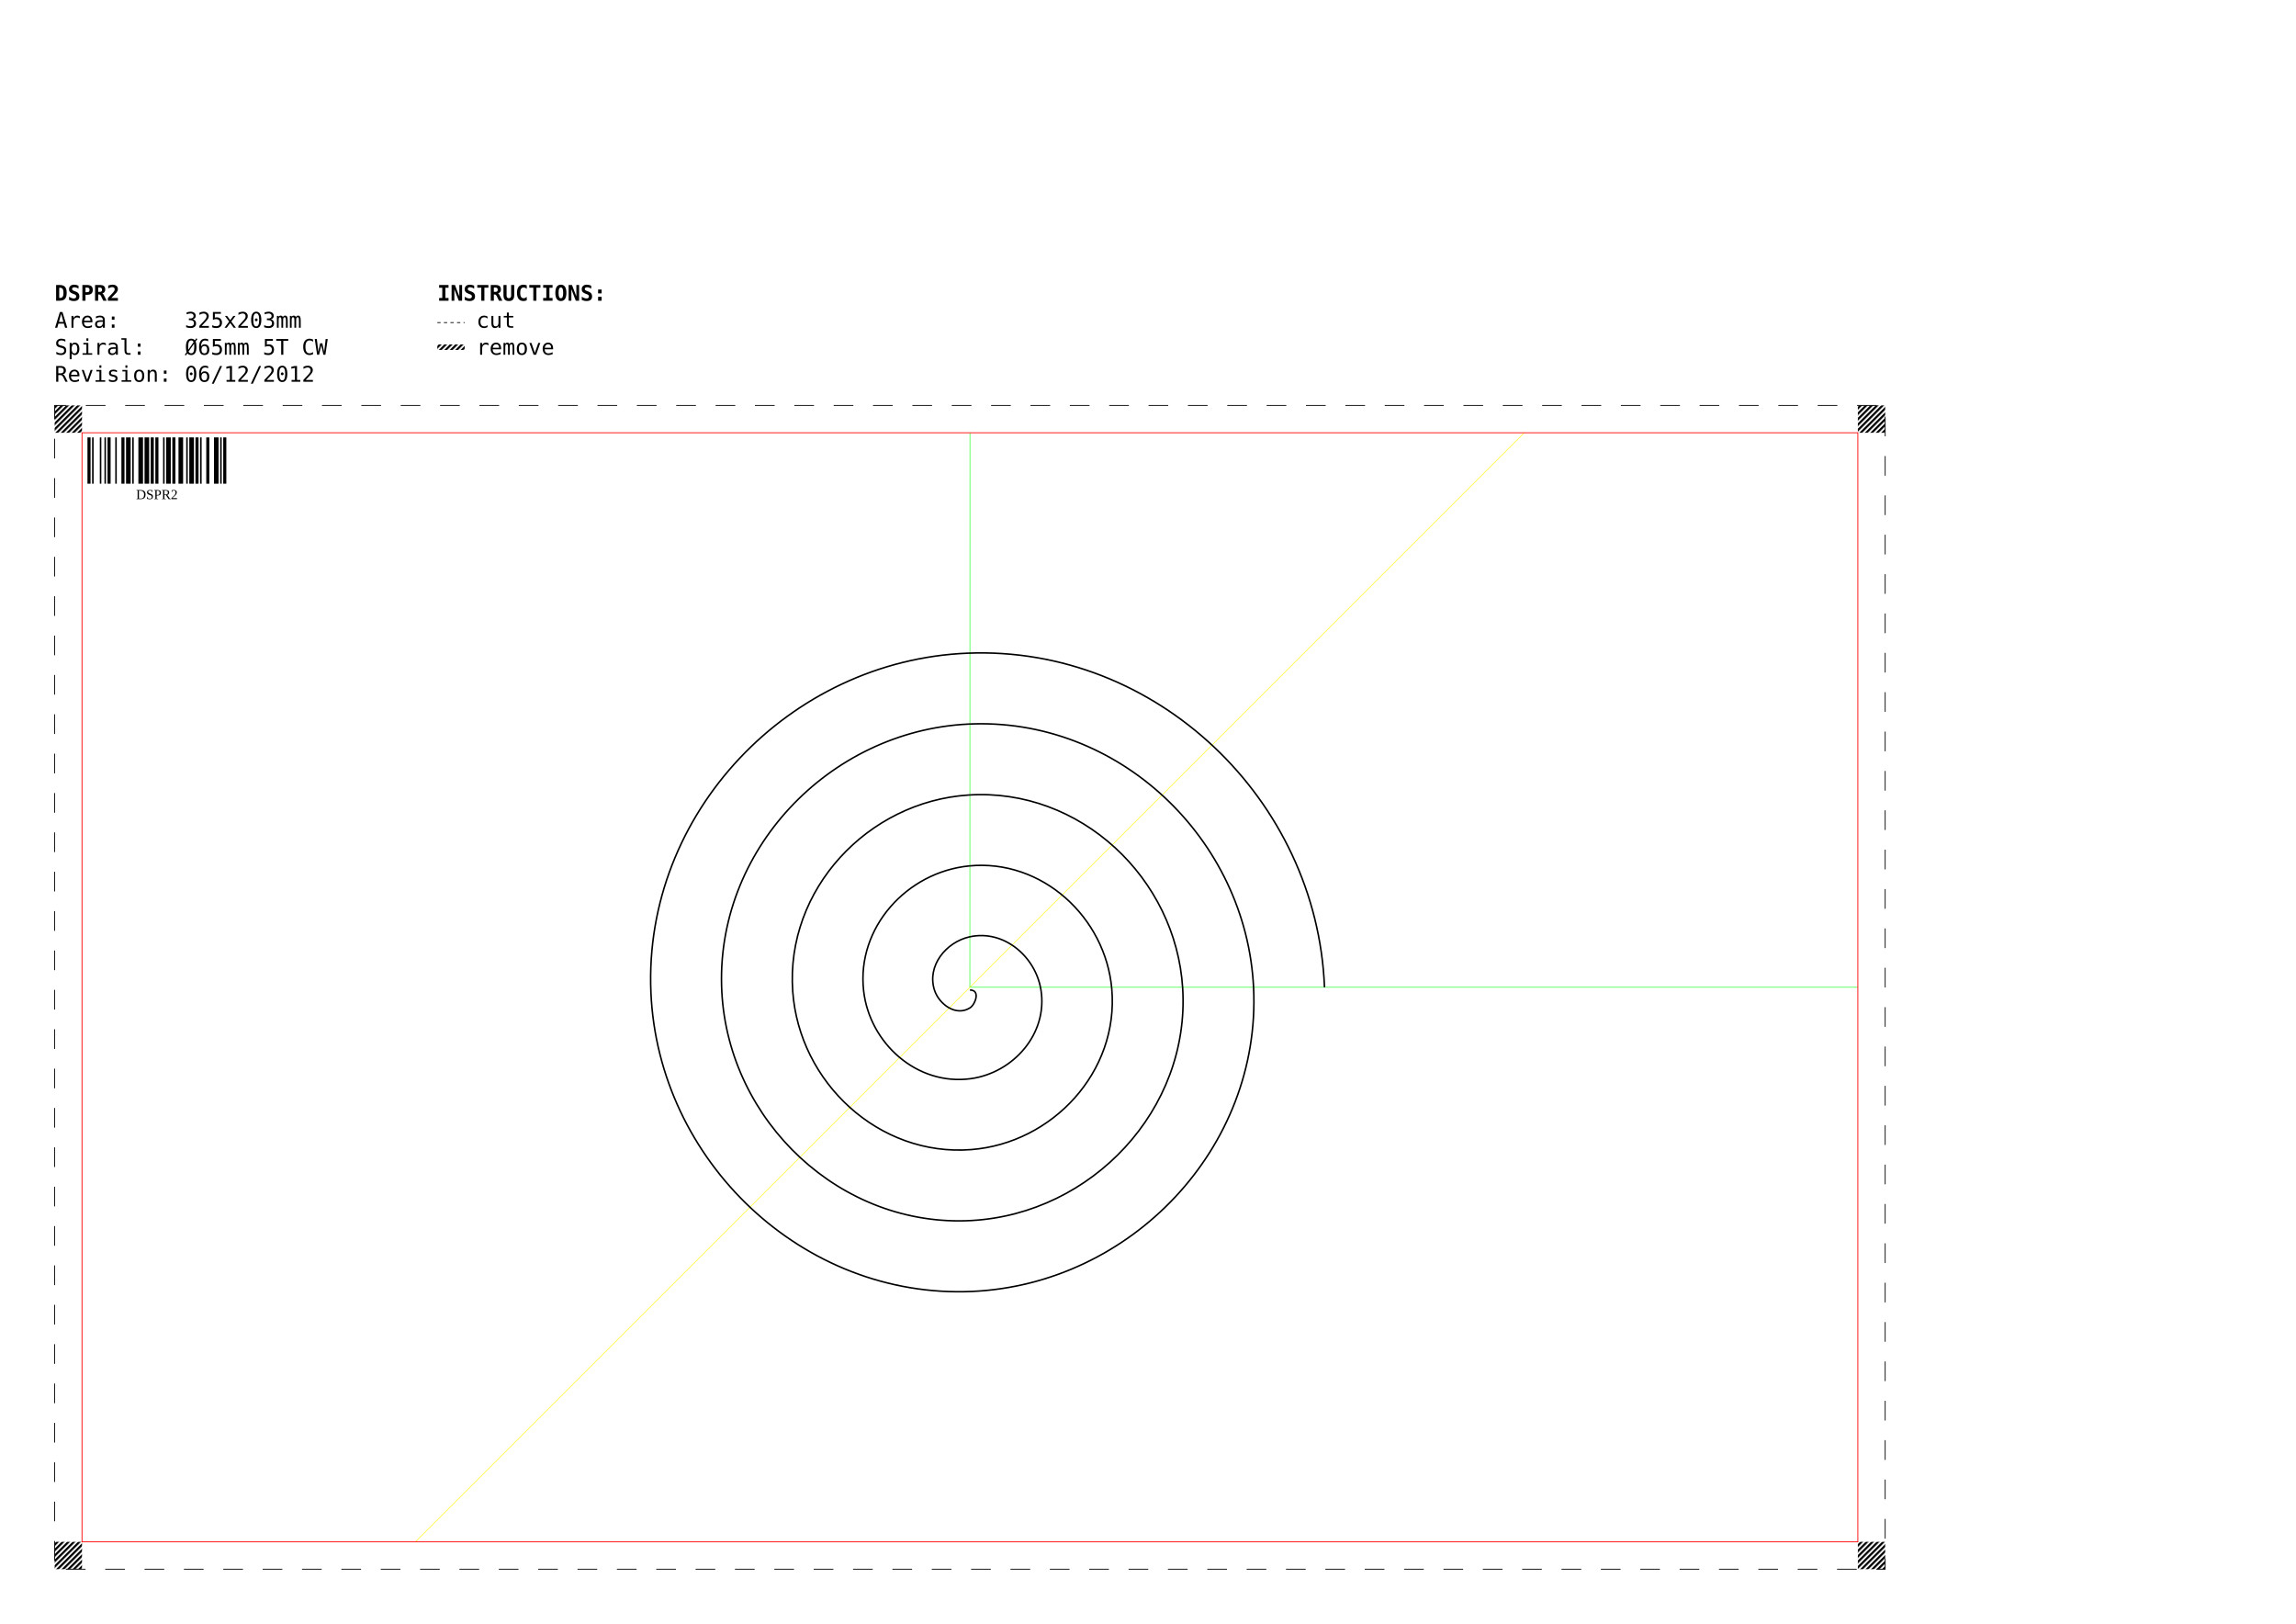
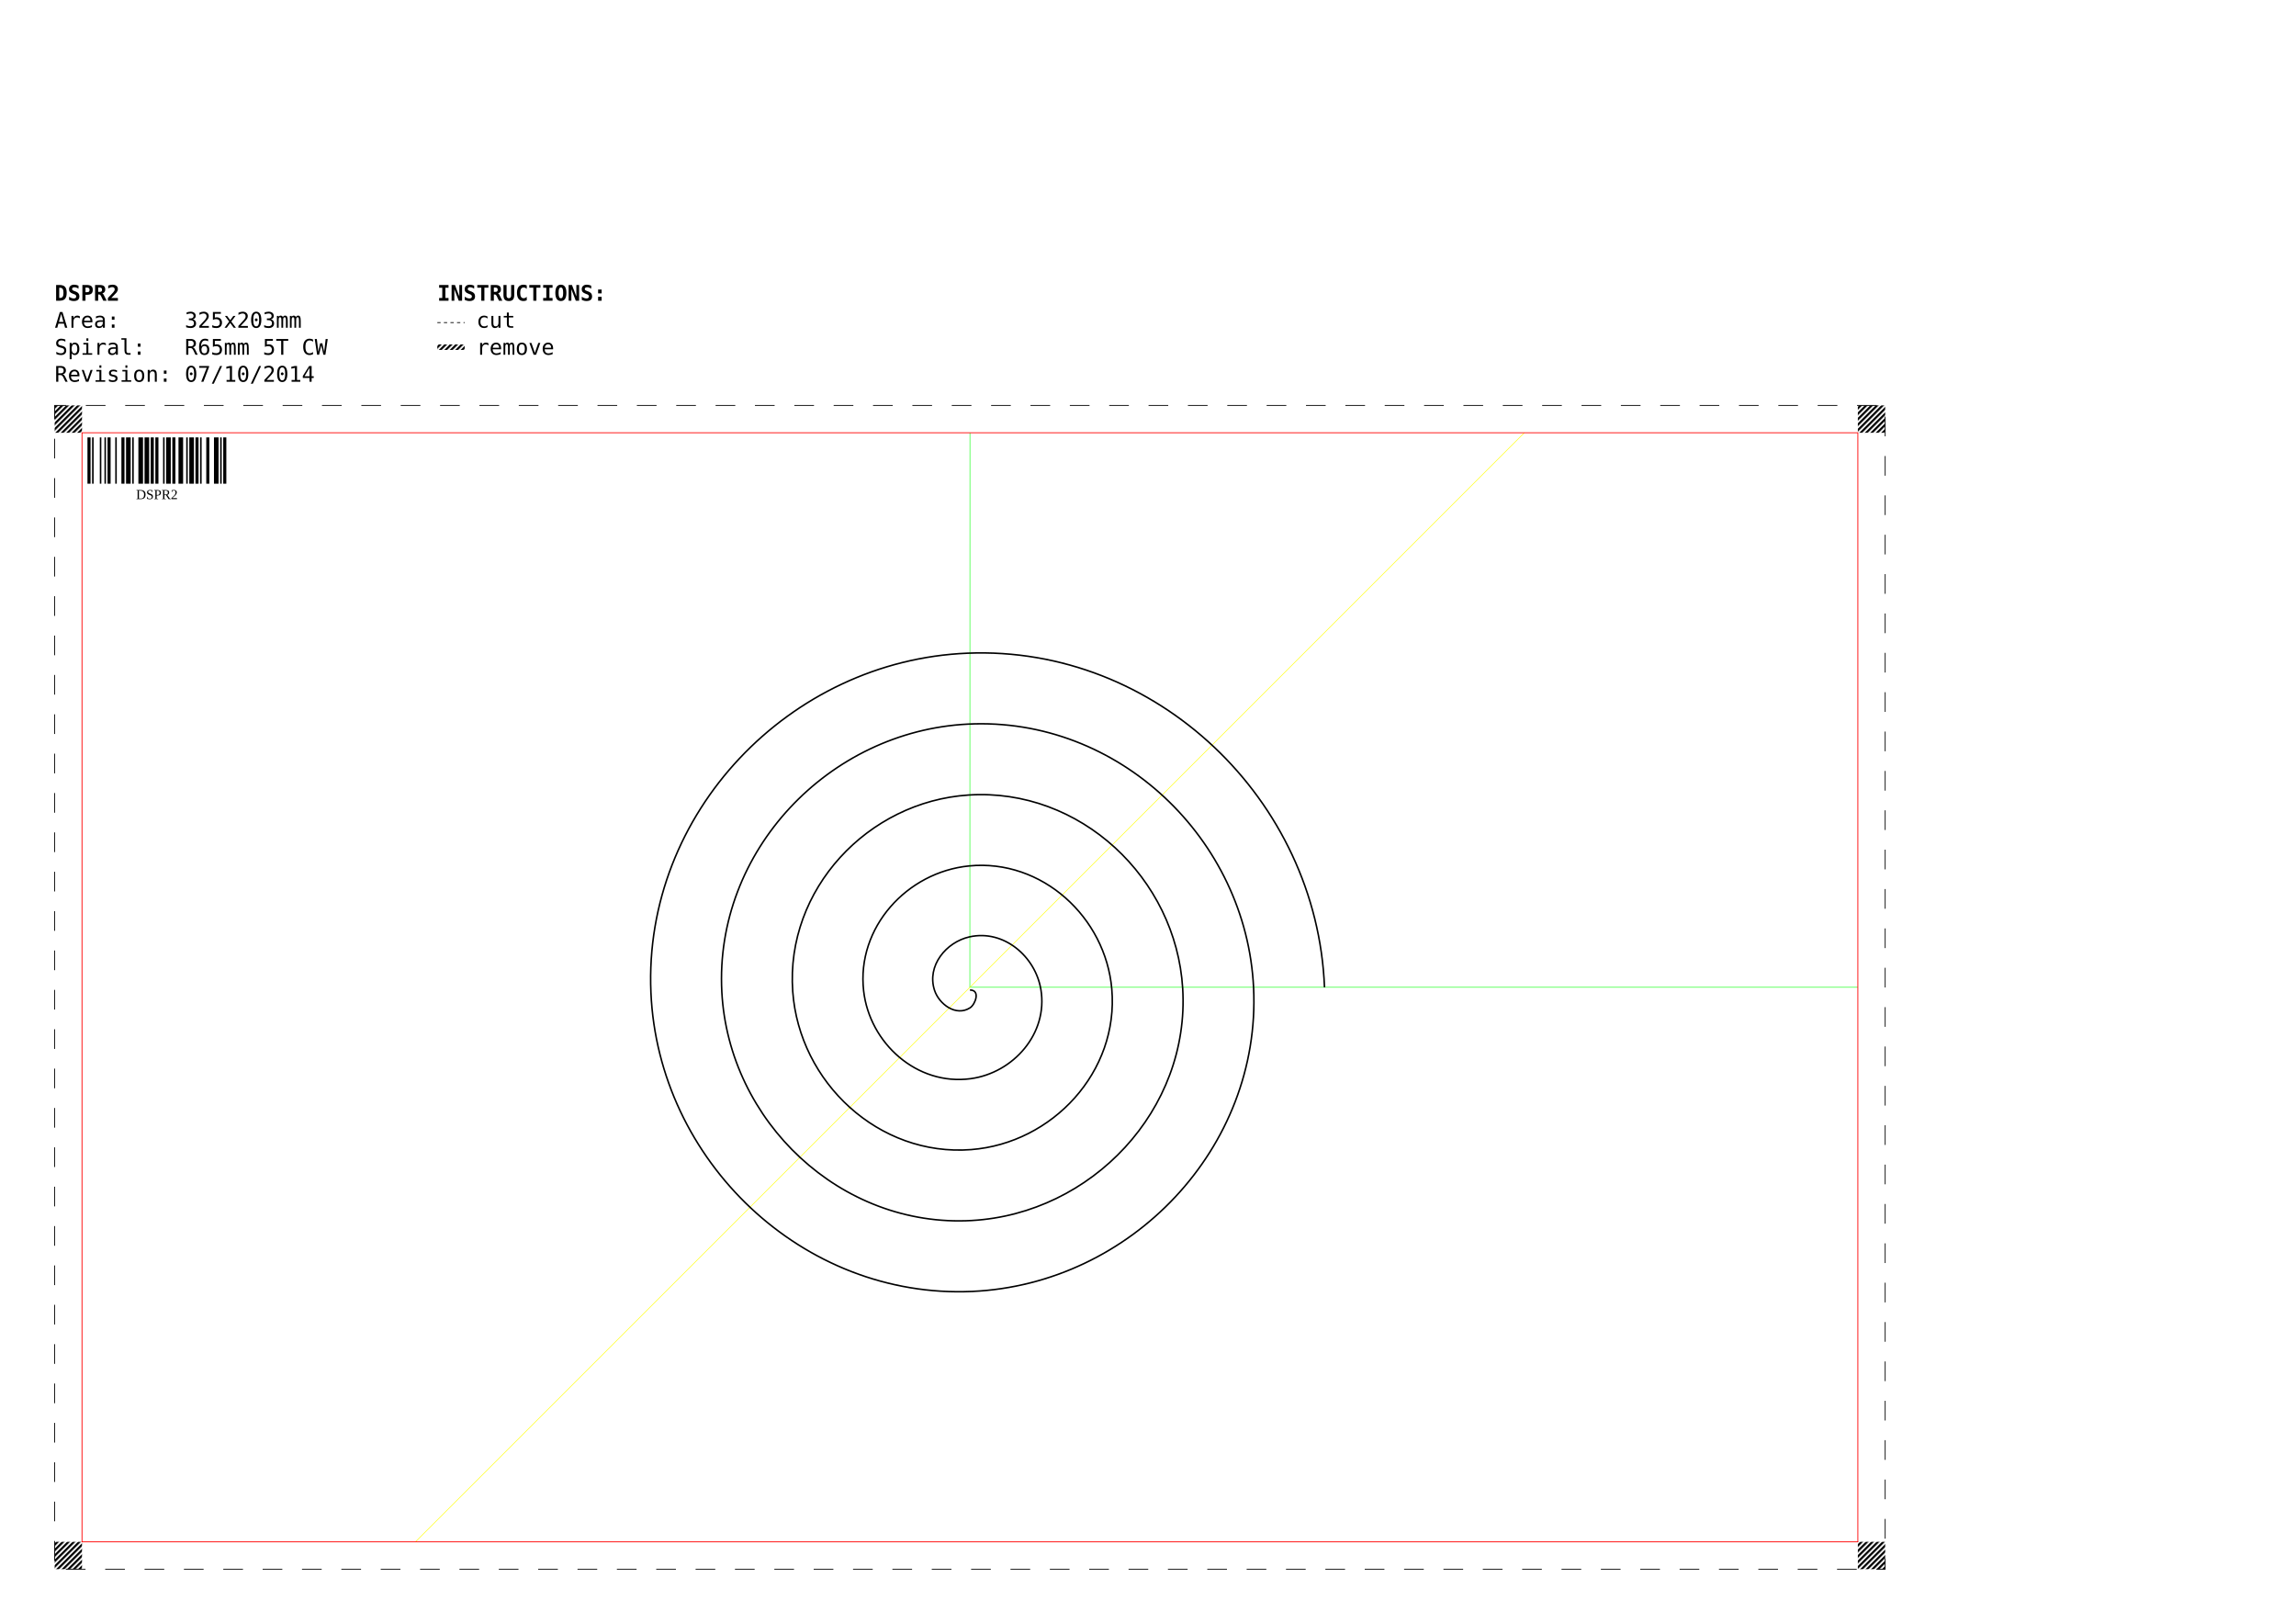
<svg xmlns="http://www.w3.org/2000/svg" xmlns:xlink="http://www.w3.org/1999/xlink" width="1488.189" height="1052.362" id="svg2" version="1.1">
  <defs id="defs4">
    <pattern patternTransform="matrix(0.1000001,0.1000001,-0.1000001,0.1000001,46.06299,191.338)" id="pattern5232" xlink:href="#pattern5225" />
    <pattern patternTransform="matrix(10,0,0,10,-35.43307,-187.7953)" id="pattern5228" xlink:href="#Strips1_1" />
    <pattern patternUnits="userSpaceOnUse" width="2" height="1" patternTransform="translate(0,0) scale(10,10)" id="Strips1_1">
      <rect style="fill:black;stroke:none" x="0" y="-0.5" width="1" height="2" id="rect4492" />
    </pattern>
    <pattern id="pattern5225" patternTransform="translate(35.43307,496.0624)" height="17.717" width="17.717" patternUnits="userSpaceOnUse">
      <rect style="fill:url(#pattern5228);fill-opacity:1;stroke:none" id="rect3771" width="17.717" height="17.717" x="0" y="0" />
    </pattern>
    <pattern xlink:href="#pattern5232-9" id="pattern5251" patternTransform="matrix(0.1000001,0.1000001,-0.1000001,0.1000001,46.06299,698.0309)" />
    <pattern patternTransform="matrix(0.1000001,0.1000001,-0.1000001,0.1000001,46.06299,503.149)" id="pattern5232-9" xlink:href="#pattern5225-6" />
    <pattern id="pattern5225-6" patternTransform="translate(35.43307,496.0624)" height="17.717" width="17.717" patternUnits="userSpaceOnUse">
      <rect style="fill:url(#pattern5228-8);fill-opacity:1;stroke:none" id="rect3771-1" width="17.717" height="17.717" x="0" y="0" />
    </pattern>
    <pattern patternTransform="matrix(10,0,0,10,-35.43307,-187.7953)" id="pattern5228-8" xlink:href="#Strips1_1-4" />
    <pattern patternUnits="userSpaceOnUse" width="2" height="1" patternTransform="translate(0,0) scale(10,10)" id="Strips1_1-4">
      <rect style="fill:black;stroke:none" x="0" y="-0.5" width="1" height="2" id="rect4492-5" />
    </pattern>
    <pattern xlink:href="#pattern5232-2" id="pattern5251-4" patternTransform="matrix(0.1000001,0.1000001,-0.1000001,0.1000001,829.1339,698.0309)" />
    <pattern patternTransform="matrix(0.1000001,0.1000001,-0.1000001,0.1000001,46.06299,503.149)" id="pattern5232-2" xlink:href="#pattern5225-3" />
    <pattern id="pattern5225-3" patternTransform="translate(35.43307,496.0624)" height="17.717" width="17.717" patternUnits="userSpaceOnUse">
      <rect style="fill:url(#pattern5228-5);fill-opacity:1;stroke:none" id="rect3771-3" width="17.717" height="17.717" x="0" y="0" />
    </pattern>
    <pattern patternTransform="matrix(10,0,0,10,-35.43307,-187.7953)" id="pattern5228-5" xlink:href="#Strips1_1-9" />
    <pattern patternUnits="userSpaceOnUse" width="2" height="1" patternTransform="translate(0,0) scale(10,10)" id="Strips1_1-9">
      <rect style="fill:black;stroke:none" x="0" y="-0.5" width="1" height="2" id="rect4492-7" />
    </pattern>
    <pattern xlink:href="#pattern5232-5" id="pattern5251-2" patternTransform="matrix(0.1000001,0.1000001,-0.1000001,0.1000001,829.1338,191.338)" />
    <pattern patternTransform="matrix(0.1000001,0.1000001,-0.1000001,0.1000001,46.06299,503.149)" id="pattern5232-5" xlink:href="#pattern5225-34" />
    <pattern id="pattern5225-34" patternTransform="translate(35.43307,496.0624)" height="17.717" width="17.717" patternUnits="userSpaceOnUse">
      <rect style="fill:url(#pattern5228-7);fill-opacity:1;stroke:none" id="rect3771-4" width="17.717" height="17.717" x="0" y="0" />
    </pattern>
    <pattern patternTransform="matrix(10,0,0,10,-35.43307,-187.7953)" id="pattern5228-7" xlink:href="#Strips1_1-2" />
    <pattern patternUnits="userSpaceOnUse" width="2" height="1" patternTransform="translate(0,0) scale(10,10)" id="Strips1_1-2">
      <rect style="fill:black;stroke:none" x="0" y="-0.5" width="1" height="2" id="rect4492-3" />
    </pattern>
    <pattern xlink:href="#pattern5232-1" id="pattern5404" patternTransform="matrix(0.1000001,0.1000001,-0.1000001,0.1000001,46.06302,56.69234)" />
    <pattern patternTransform="matrix(0.1000001,0.1000001,-0.1000001,0.1000001,46.06299,499.6057)" id="pattern5232-1" xlink:href="#pattern5225-1" />
    <pattern id="pattern5225-1" patternTransform="translate(35.43307,496.0624)" height="17.717" width="17.717" patternUnits="userSpaceOnUse">
      <rect style="fill:url(#pattern5228-1);fill-opacity:1;stroke:none" id="rect3771-43" width="17.717" height="17.717" x="0" y="0" />
    </pattern>
    <pattern patternTransform="matrix(10,0,0,10,-35.43307,-187.7953)" id="pattern5228-1" xlink:href="#Strips1_1-0" />
    <pattern patternUnits="userSpaceOnUse" width="2" height="1" patternTransform="translate(0,0) scale(10,10)" id="Strips1_1-0">
      <rect style="fill:black;stroke:none" x="0" y="-0.5" width="1" height="2" id="rect4492-33" />
    </pattern>
  </defs>
  <g transform="translate(0,5.8230253e-4)" id="layer1">
    <path id="path5343" d="m 1204.193,639.832 -575.561,0 0.059,-359.38" style="fill:none;stroke:#00ff00;stroke-width:0.354;stroke-linecap:butt;stroke-linejoin:miter;stroke-miterlimit:4;stroke-opacity:1;stroke-dasharray:none;stroke-dashoffset:5.315" />
    <path style="fill:none;stroke:#ffff00;stroke-width:0.354;stroke-miterlimit:4;stroke-opacity:1;stroke-dasharray:none" d="M 628.632,639.832 988.012,280.452" id="path3238" />
    <path style="fill:none;stroke:#ffff00;stroke-width:0.354;stroke-linecap:butt;stroke-linejoin:miter;stroke-miterlimit:4;stroke-opacity:1;stroke-dasharray:none;stroke-dashoffset:4.004" d="M 628.632,639.832 269.252,999.212" id="path4008" />
    <rect transform="translate(0,308.2671)" y="460.63" x="53.15" height="230.315" width="265.748" id="rect2987" style="fill:none;stroke:none" />
    <rect y="280.452" x="53.15" height="718.76" width="1151.043" id="rect3757" style="fill:none;stroke:#ff0000;stroke-width:0.531;stroke-miterlimit:4;stroke-opacity:1;stroke-dasharray:none;stroke-dashoffset:5.315" />
    <rect y="262.736" x="35.433" height="754.193" width="1186.477" id="rect3767" style="fill:none;stroke:#000000;stroke-width:0.531;stroke-linecap:butt;stroke-linejoin:miter;stroke-miterlimit:4;stroke-opacity:1;stroke-dasharray:12.756, 12.756;stroke-dashoffset:5.315" />
    <rect id="rect5230" y="262.736" x="35.433" height="17.717" width="17.717" style="fill:url(#pattern5232);stroke:none" />
    <rect id="rect5230-4" y="999.212" x="35.433" height="17.717" width="17.717" style="fill:url(#pattern5251);stroke:none" />
    <rect id="rect5230-3" y="999.212" x="1204.193" height="17.717" width="17.717" style="fill:url(#pattern5251-4);stroke:none" />
    <rect id="rect5230-40" y="262.736" x="1204.193" height="17.717" width="17.717" style="fill:url(#pattern5251-2);stroke:none" />
    <path transform="translate(0,308.2671)" id="path5316" d="M 53.15,690.945 818.504,205.512 53.15,690.945" style="fill:none;stroke:none" />
    <path transform="translate(192.884,193.3754)" d="m 435.827,448.228 c 6.913,-0.053 3.482,9.292 0.089,11.489 -9.197,5.955 -20.165,-2.432 -23.067,-11.312 -5.191,-15.884 7.554,-31.305 22.712,-34.644 22.245,-4.9 42.644,12.698 46.222,34.113 4.769,28.543 -17.843,54.06 -45.513,57.8 -34.82,4.707 -65.513,-22.988 -69.378,-56.914 -4.68,-41.089 28.132,-76.988 68.314,-80.955 47.354,-4.675 88.477,33.275 92.533,79.715 4.683,53.617 -38.418,99.974 -91.115,104.111 C 376.745,556.33 325.146,508.07 320.936,449.114 316.213,382.975 369.638,326.127 434.852,321.848 507.252,317.098 569.351,375.693 573.696,447.165 578.478,525.825 514.709,593.179 436.978,597.587 352.059,602.402 279.448,533.457 274.979,449.469 270.128,358.29 344.251,280.419 434.498,275.892 531.936,271.003 615.067,350.305 619.652,446.811 624.58,550.508 540.097,638.901 437.333,643.543 327.377,648.51 233.721,558.845 229.023,449.823 224.015,333.608 318.863,234.688 434.144,229.935 c 122.474,-5.049 226.658,94.982 231.465,216.521" id="path5348" style="fill:none;stroke:#000000;stroke-width:1px;stroke-linecap:butt;stroke-linejoin:miter;stroke-opacity:1" />
    <text id="text5356" y="194.881" x="35.433" style="font-size:14px;font-style:normal;font-variant:normal;font-weight:normal;font-stretch:normal;line-height:125%;letter-spacing:0px;word-spacing:0px;fill:#000000;fill-opacity:1;stroke:none;font-family:Bitstream Vera Sans Mono;-inkscape-font-specification:Bitstream Vera Sans Mono" xml:space="preserve">
      <tspan style="font-weight:bold" y="194.881" x="35.433" id="tspan5358">DSPR2</tspan>
      <tspan id="tspan5360" y="212.381" x="35.433">Area:     325x203mm</tspan>
-       <tspan id="tspan5362" y="229.881" x="35.433">Spiral:   Ø65mm 5T CW</tspan>
-       <tspan y="247.381" x="35.433" id="tspan4010">Revision: 06/12/2012</tspan>
+       <tspan id="tspan5362" y="229.881" x="35.433">Spiral:   R65mm 5T CW</tspan>
+       <tspan y="247.381" x="35.433" id="tspan4010">Revision: 07/10/2014</tspan>
    </text>
    <rect id="rect5230-36" y="223.228" x="283.465" height="3.543" width="17.717" style="fill:url(#pattern5404);stroke:none" />
    <path id="path5427" d="m 283.465,209.055 17.717,0" style="fill:none;stroke:#000000;stroke-width:0.531;stroke-linecap:butt;stroke-linejoin:miter;stroke-miterlimit:4;stroke-opacity:1;stroke-dasharray:2.126, 2.126;stroke-dashoffset:0" />
    <text id="text5431" y="194.881" x="283.465" style="font-size:14px;font-style:normal;font-variant:normal;font-weight:normal;font-stretch:normal;line-height:125%;letter-spacing:0px;word-spacing:0px;fill:#000000;fill-opacity:1;stroke:none;font-family:Bitstream Vera Sans Mono;-inkscape-font-specification:Bitstream Vera Sans Mono" xml:space="preserve">
      <tspan style="font-style:normal;font-variant:normal;font-weight:bold;font-stretch:normal;font-family:Bitstream Vera Sans Mono;-inkscape-font-specification:Bitstream Vera Sans Mono Bold" y="194.881" x="283.465" id="tspan5433">INSTRUCTIONS:</tspan>
      <tspan id="tspan5437" y="212.381" x="283.465">   cut</tspan>
      <tspan id="tspan5435" y="229.881" x="283.465">   remove</tspan>
    </text>
    <g style="fill:#000000" id="barcode" transform="translate(-140.3071,-33.53604)">
      <rect id="barcode_bar1" height="30" width="2" y="317" x="197" />
      <rect id="barcode_bar3" height="30" width="1" y="317" x="200" />
      <rect id="barcode_bar5" height="30" width="1" y="317" x="205" />
      <rect id="barcode_bar7" height="30" width="1" y="317" x="208" />
      <rect id="barcode_bar9" height="30" width="2" y="317" x="210" />
      <rect id="barcode_bar11" height="30" width="1" y="317" x="215" />
      <rect id="barcode_bar13" height="30" width="2" y="317" x="219" />
      <rect id="barcode_bar15" height="30" width="3" y="317" x="222" />
      <rect id="barcode_bar17" height="30" width="1" y="317" x="226" />
      <rect id="barcode_bar19" height="30" width="3" y="317" x="230" />
      <rect id="barcode_bar21" height="30" width="3" y="317" x="234" />
      <rect id="barcode_bar23" height="30" width="2" y="317" x="238" />
      <rect id="barcode_bar25" height="30" width="2" y="317" x="241" />
      <rect id="barcode_bar27" height="30" width="1" y="317" x="246" />
      <rect id="barcode_bar29" height="30" width="3" y="317" x="248" />
      <rect id="barcode_bar31" height="30" width="2" y="317" x="252" />
      <rect id="barcode_bar33" height="30" width="3" y="317" x="256" />
      <rect id="barcode_bar35" height="30" width="1" y="317" x="261" />
      <rect id="barcode_bar37" height="30" width="3" y="317" x="263" />
      <rect id="barcode_bar39" height="30" width="2" y="317" x="267" />
      <rect id="barcode_bar41" height="30" width="1" y="317" x="270" />
      <rect id="barcode_bar43" height="30" width="2" y="317" x="274" />
      <rect id="barcode_bar45" height="30" width="3" y="317" x="279" />
      <rect id="barcode_bar47" height="30" width="1" y="317" x="283" />
      <rect id="barcode_bar49" height="30" width="2" y="317" x="285" />
      <text id="barcode_bottomtext" xml:space="preserve" style="font-size:9px;text-align:center;text-anchor:middle" y="357" x="242">DSPR2</text>
    </g>
  </g>
</svg>
